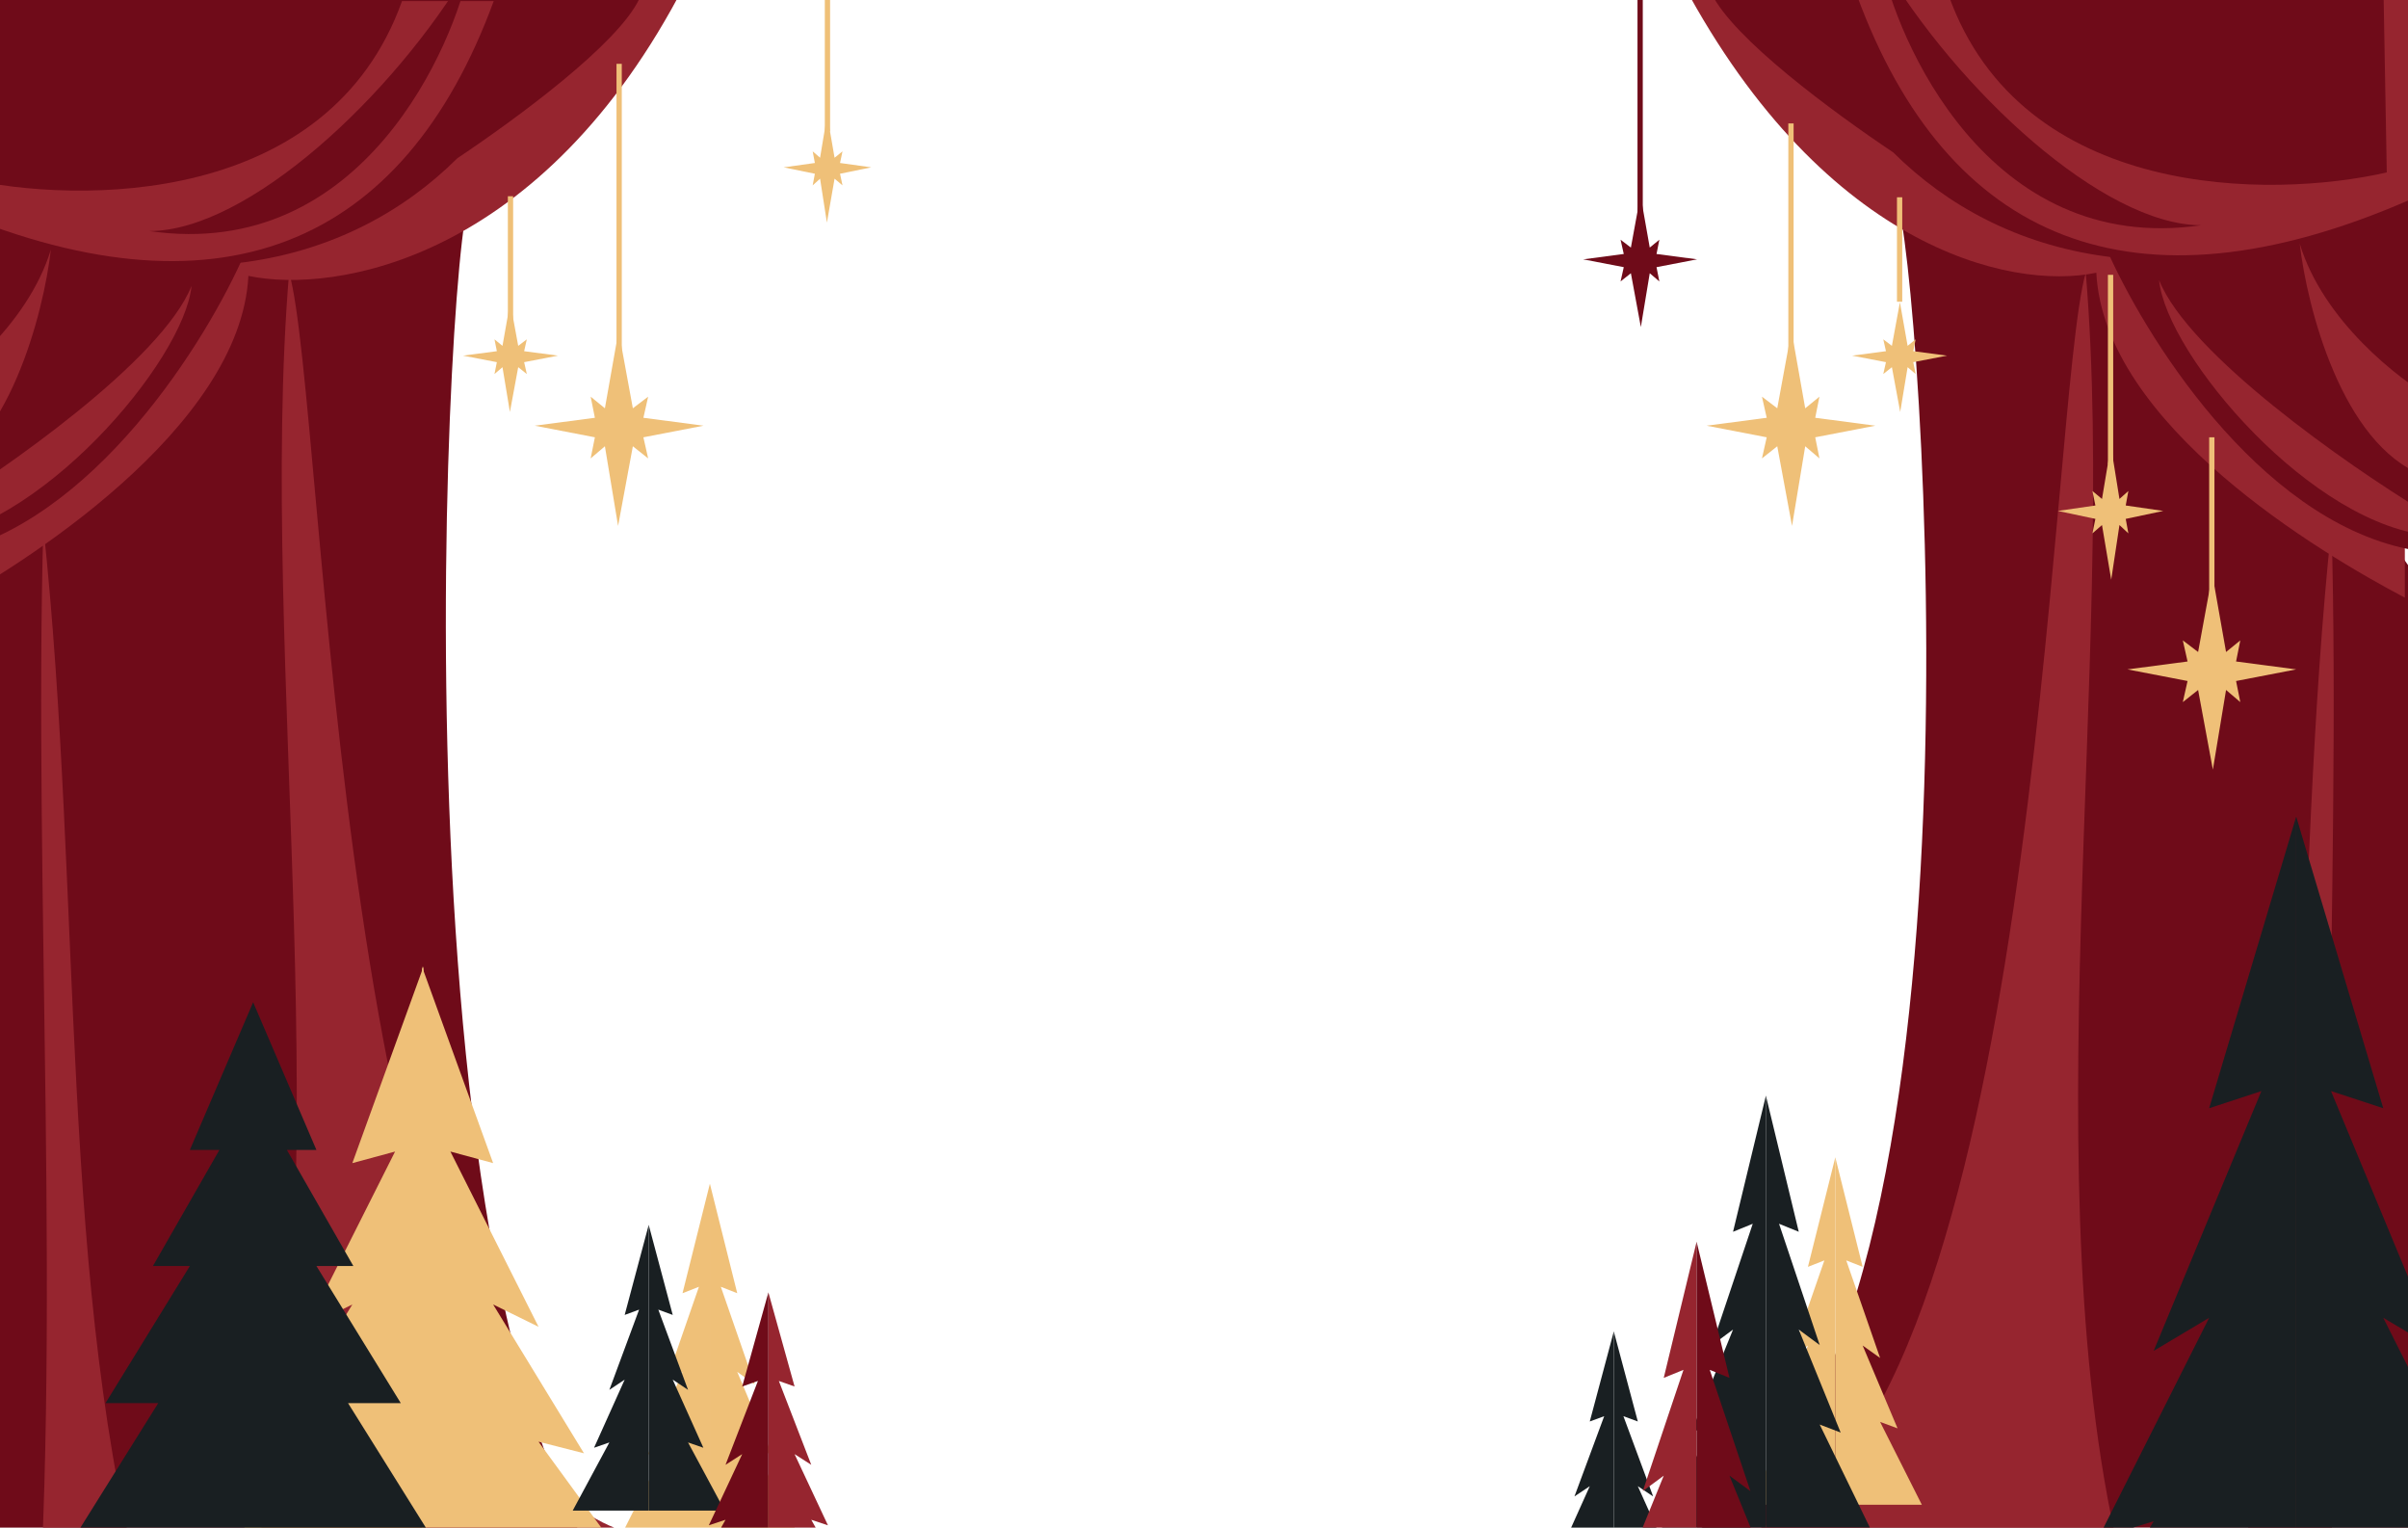
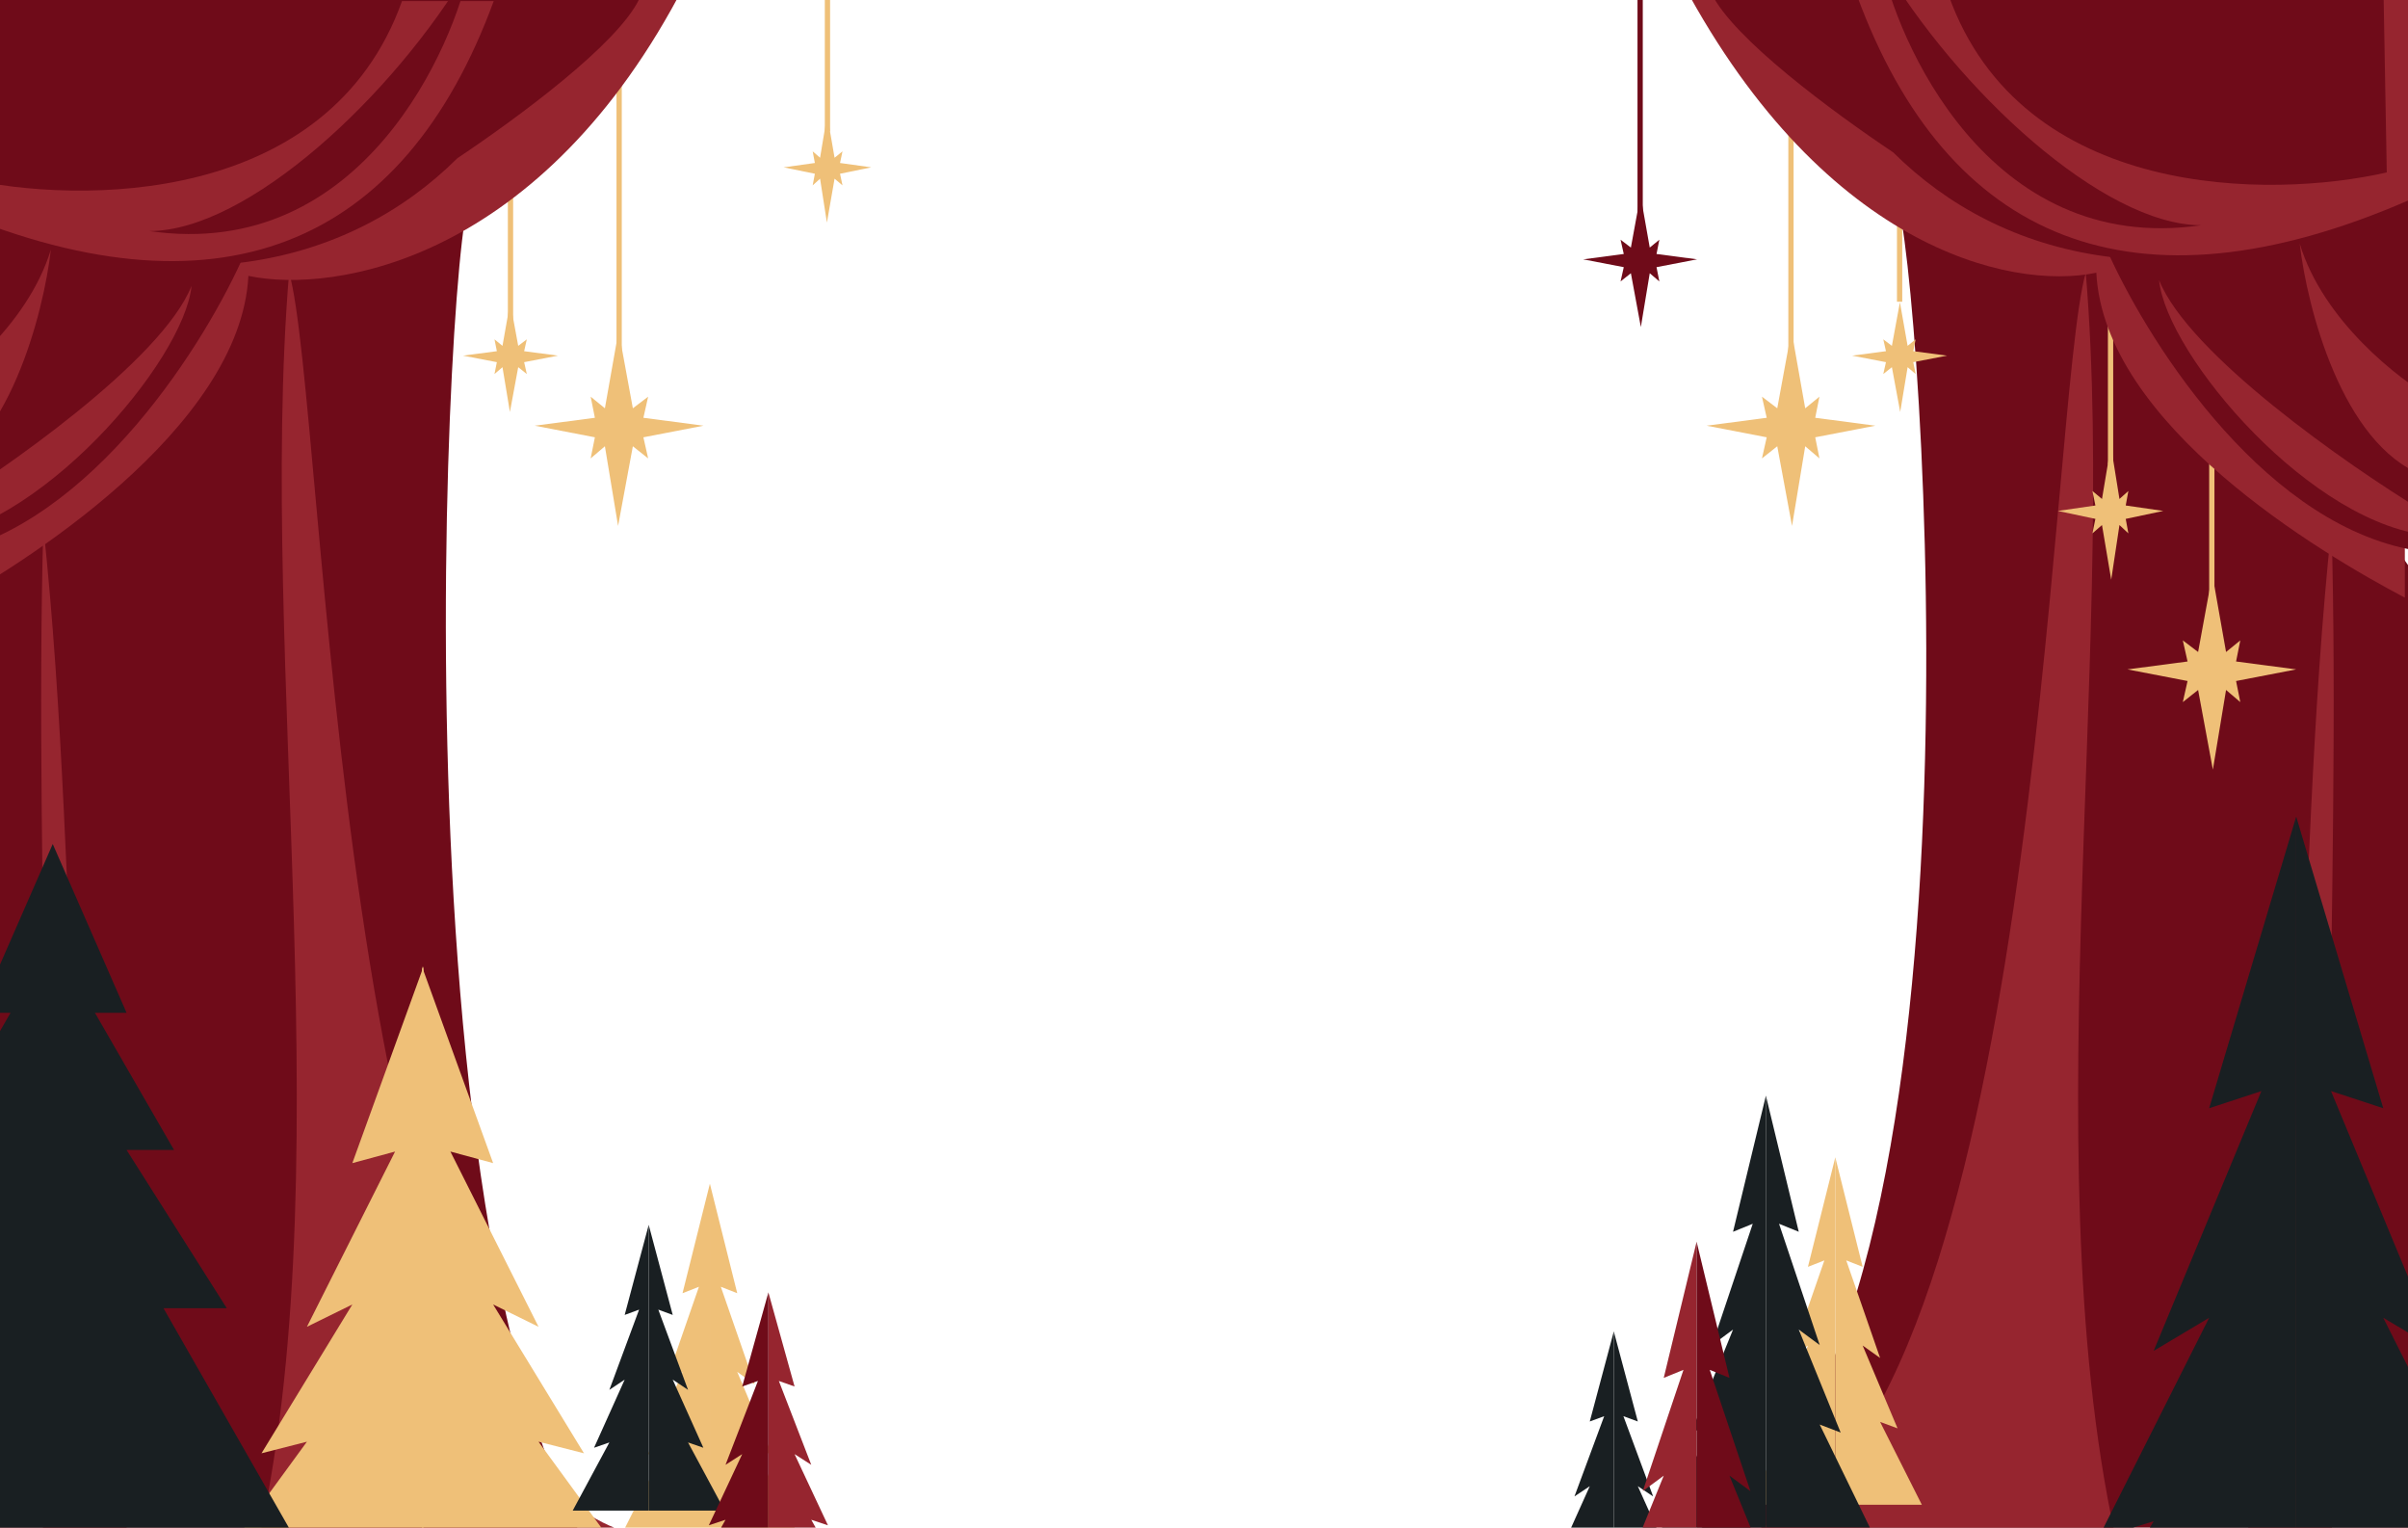
<svg xmlns="http://www.w3.org/2000/svg" width="2283" height="1448" viewBox="0 0 2283 1448" preserveAspectRatio="none" overflow="hidden" fill="none">
  <style>@keyframes ornament-sway{0%,100%{transform:rotate(-2deg)}50%{transform:rotate(2deg)}}.pendant{animation:ornament-sway 6s ease-in-out infinite}@media(prefers-reduced-motion:reduce){.pendant{animation:none}}</style>
  <path d="M660.5 1567C366.5 1454.2 417.5 309.5 443 195.5L199.602 207L-48.898 560.5L-5.602 1941C3.598 1631.4 347 1549.5 660.5 1567Z" fill="#6F0B19" id="obj9" />
  <path d="M139.102 1525C109.502 1541 53.602 1581.5 31.602 1604.5C59.602 1271 31.602 838.5 41.102 499C78.602 852.5 55.102 1226 139.102 1525Z" fill="#96252F" id="obj10" />
  <path d="M583.602 1448.5C489.602 1448.5 307.602 1459 238.602 1488.35C328.722 1129.06 243.525 624.257 274.102 258.5C309.525 380.5 318.102 1345.5 583.602 1448.5Z" fill="#96252F" id="obj11" />
  <path d="M1601.5 1453C1895.5 1340.2 1826 311 1800.5 197L2052 207L2300.5 560.5V1809C2291.3 1499.4 1915 1435.5 1601.5 1453Z" fill="#6F0B19" id="obj18" />
  <path d="M2112.5 1525C2142.1 1541 2198 1581.5 2220 1604.5C2192 1271 2220 838.5 2210.5 499C2173 852.5 2196.5 1226 2112.5 1525Z" fill="#96252F" id="obj19" />
  <path d="M1668 1448.5C1762 1448.5 1944 1459 2013 1488.35C1922.88 1129.06 2008.08 624.257 1977.5 258.5C1942.08 380.5 1933.5 1345.5 1668 1448.5Z" fill="#96252F" id="obj20" />
-   <path d="M2016.94 221.5C1800.2 202.7 1681.23 47.167 1644.03 -28H1589C1724.46 234.8 1905.91 275.667 1987.5 258.5C1994.89 402.9 2201.11 525 2280 566.5V515C2170.71 487.8 2045.55 304 2016.94 221.5Z" fill="#96252F" id="obj42" />
-   <path d="M2283 520.396C2140.04 491.155 2032.1 316.879 1996 233.396C2086.43 250.725 2225.01 193.686 2283 163V520.396Z" fill="#6F0B19" id="obj43" />
-   <path d="M2307.6 378.561V507.847C2192.8 500.266 2054 336.5 2047 265.521C2075.16 335.917 2225.25 440.609 2296.77 484.156V450.311C2220.42 420.528 2187.34 291.694 2180.35 231C2202.55 304.104 2274.43 359.834 2307.6 378.561Z" fill="#96252F" id="obj44" />
-   <path d="M2286.5 -8V189.128C2064.5 291.219 1896.46 245.321 1795 144.5C1737.35 105.877 1642.93 36.335 1622.5 -6.495H1683.5L2286.5 -8Z" fill="#6F0B19" id="obj45" />
-   <path d="M2284.42 189.497C2022.08 303.785 1845.9 228.094 1760.5 -4.494H1847.44C1916.98 189.998 2153.38 188.494 2262.88 163.431L2259.8 -7H2284.42L2287.5 187.492L2284.42 189.497Z" fill="#96252F" id="obj46" />
-   <path d="M1783.5 -36.5C1797.17 34.333 1883.5 243 2087 213.5C1994 213.5 1855.9 85.9 1783.5 -36.5Z" fill="#6F0B19" id="obj47" />
-   <path d="M203.659 234C420.401 215.2 539.368 59.667 576.569 -15.5H649.588C514.124 247.3 317.086 278.667 235.5 261.5C228.112 405.9 19.493 537.5 -59.399 579V527.5C49.896 500.3 175.053 316.5 203.659 234Z" fill="#96252F" id="obj48" />
-   <path d="M-54.398 525.896C88.56 496.655 196.501 322.379 232.602 238.896C142.169 256.225 3.588 199.186 -54.398 168.5V525.896Z" fill="#6F0B19" id="obj49" />
-   <path d="M-79 384.061V513.347C35.8 505.766 174.602 342 181.602 271.021C153.443 341.417 3.355 446.109 -68.17 489.656V455.811C8.183 426.028 41.26 297.194 48.255 236.5C26.053 309.604 -45.832 365.334 -79 384.061Z" fill="#96252F" id="obj50" />
-   <path d="M-57.898 -2.5V194.628C164.105 296.719 332.141 250.821 433.602 150C491.25 111.377 585.672 41.835 606.102 -0.995H545.102L-57.898 -2.5Z" fill="#6F0B19" id="obj51" />
-   <path d="M-55.821 194.997C206.525 309.285 382.704 233.594 468.102 1.006H381.166C311.617 195.498 75.224 193.994 -34.279 168.931L-31.202 -1.5H-55.821L-58.898 192.992L-55.821 194.997Z" fill="#96252F" id="obj52" />
-   <path d="M445.102 -31C431.435 39.833 345.102 248.5 141.602 219C234.602 219 372.702 91.4 445.102 -31Z" fill="#6F0B19" id="obj53" />
  <path d="M1714.09 1200.8L1740.03 1097V1426.28H1658L1697.56 1347.78L1681.02 1353.88L1714.09 1275.38L1697.56 1287.16L1729.66 1194.69L1714.09 1200.8Z" fill="#EFC078" id="obj55" />
  <path d="M1765.97 1200.8L1740.03 1097V1426.28H1822.07L1782.51 1347.78L1799.05 1353.88L1765.97 1275.38L1782.51 1287.16L1750.41 1194.69L1765.97 1200.8Z" fill="#EFC078" id="obj56" />
  <path d="M2094.47 1050.46L2177 774V1651H1916L2041.86 1441.91L1989.25 1458.18L2094.47 1249.09L2041.86 1280.45L2143.99 1034.2L2094.47 1050.46Z" fill="#191F22" id="obj57" />
  <path d="M2259.53 1050.44L2177 774L2177 1933H2438L2312.14 1441.86L2364.75 1458.12L2259.53 1249.05L2312.14 1280.41L2210.01 1034.18L2259.53 1050.44Z" fill="#191F22" id="obj58" />
  <path d="M1643.07 1167.56L1674.23 1038.53V1447.86H1575.69L1623.21 1350.27L1603.34 1357.86L1643.07 1260.27L1623.21 1274.91L1661.76 1159.97L1643.07 1167.56Z" fill="#191F22" id="obj69" />
  <path d="M1705.39 1167.56L1674.23 1038.53V1447.86H1772.77L1725.25 1350.27L1745.11 1357.86L1705.39 1260.27L1725.25 1274.91L1686.69 1159.97L1705.39 1167.56Z" fill="#191F22" id="obj70" />
  <path d="M1507.25 1347.37L1530.03 1262V1532.81H1458L1492.73 1468.24L1478.21 1473.27L1507.25 1408.7L1492.73 1418.39L1520.92 1342.35L1507.25 1347.37Z" fill="#191F22" id="obj71" />
  <path d="M1552.8 1347.37L1530.03 1262V1532.81H1602.06L1567.32 1468.24L1581.84 1473.27L1552.8 1408.7L1567.32 1418.39L1539.14 1342.35L1552.8 1347.37Z" fill="#191F22" id="obj72" />
  <path d="M1577.38 1306.03L1608.54 1177V1586.33H1510L1557.52 1488.74L1537.65 1496.33L1577.38 1398.74L1557.52 1413.38L1596.08 1298.44L1577.38 1306.03Z" fill="#96252F" id="obj73" />
  <path d="M1639.69 1306.03L1608.54 1177V1586.33H1707.07L1659.56 1488.74L1679.42 1496.33L1639.69 1398.74L1659.56 1413.38L1621 1298.44L1639.69 1306.03Z" fill="#6F0B19" id="obj74" />
  <path d="M467.537 1102.48L400.001 916V1507.57H613.584L510.591 1366.54L553.646 1377.51L467.537 1236.47L510.591 1257.62L427.015 1091.51L467.537 1102.48Z" fill="#EFC078" id="obj75" />
  <path d="M334.047 1102.48L401.583 916V1507.57H188L290.993 1366.54L247.938 1377.51L334.047 1236.47L290.993 1257.62L374.569 1091.51L334.047 1102.48Z" fill="#EFC078" id="obj76" />
  <path d="M698.971 1225.8L673.032 1122V1451.28H755.064L715.508 1372.78L732.044 1378.88L698.971 1300.38L715.508 1312.16L683.408 1219.69L698.971 1225.8Z" fill="#EFC078" id="obj77" />
  <path d="M647.093 1225.8L673.032 1122V1451.28H591L630.557 1372.78L614.021 1378.88L647.093 1300.38L630.557 1312.16L662.656 1219.69L647.093 1225.8Z" fill="#EFC078" id="obj78" />
  <path d="M637.804 1246.37L615.029 1161V1431.81H687.057L652.324 1367.24L666.843 1372.27L637.804 1307.7L652.324 1317.39L624.139 1241.35L637.804 1246.37Z" fill="#191F22" id="obj81" />
  <path d="M592.252 1246.37L615.028 1161V1431.81H543L577.733 1367.24L563.213 1372.27L592.252 1307.7L577.733 1317.39L605.918 1241.35L592.252 1246.37Z" fill="#191F22" id="obj82" />
  <path d="M753.322 1314.21L728.5 1225V1508H807L769.146 1440.53L784.97 1445.78L753.322 1378.31L769.146 1388.43L738.429 1308.96L753.322 1314.21Z" fill="#96252F" id="obj83" />
  <path d="M703.678 1314.21L728.5 1225V1508H650L687.854 1440.53L672.03 1445.78L703.678 1378.31L687.854 1388.43L718.571 1308.96L703.678 1314.21Z" fill="#6F0B19" id="obj84" />
  <g id="pendant-0" style="transform-origin:784.5px -15.5px;animation-delay:-0.0s" class="pendant">
    <path d="M784.5 124.5L784.5 -15.5" stroke-width="5" stroke="#EFC078" id="obj12" />
    <path d="M783.981 211L791.244 169.373L798.766 175.714L796.431 164.686L826 158.622L796.431 154.486L798.766 143.459L791.244 149.524L784.241 109L777.497 149.524L770.494 143.459L772.569 154.486L743 158.622L772.569 164.686L770.494 175.714L777.497 169.373L783.981 211Z" fill="#EFC078" id="obj16" />
  </g>
  <g id="pendant-1" style="transform-origin:587px 60.5px;animation-delay:-0.7s" class="pendant">
    <path d="M587 338.5L587 60.5" stroke-width="5" stroke="#EFC078" id="obj13" />
    <path d="M586 498.5L600 423L614.5 434.5L610 414.5L667 403.5L610 396L614.5 376L600 387L586.5 313.5L573.5 387L560 376L564 396L507 403.5L564 414.5L560 434.5L573.5 423L586 498.5Z" fill="#EFC078" id="obj15" />
  </g>
  <g id="pendant-2" style="transform-origin:484px 186px;animation-delay:-1.4s" class="pendant">
    <path d="M484 316L484 186" stroke-width="5" stroke="#EFC078" id="obj14" />
    <path d="M483.438 390.5L491.312 348.057L499.469 354.522L496.938 343.278L529 337.095L496.938 332.878L499.469 321.635L491.312 327.819L483.719 286.5L476.406 327.819L468.812 321.635L471.062 332.878L439 337.095L471.062 343.278L468.812 354.522L476.406 348.057L483.438 390.5Z" fill="#EFC078" id="obj17" />
  </g>
  <g id="pendant-3" style="transform-origin:1698px 117px;animation-delay:-2.1s" class="pendant">
    <path d="M1698 338L1698 117" stroke-width="5" stroke="#EFC078" id="obj21" />
    <path d="M1699 498.5L1685 423L1670.5 434.5L1675 414.5L1618 403.5L1675 396L1670.5 376L1685 387L1698.5 313.5L1711.5 387L1725 376L1721 396L1778 403.5L1721 414.5L1725 434.5L1711.5 423L1699 498.5Z" fill="#EFC078" id="obj26" />
  </g>
  <g id="pendant-4" style="transform-origin:1801px 187px;animation-delay:-2.8s" class="pendant">
    <path d="M1801 286L1801 187" stroke-width="5" stroke="#EFC078" id="obj22" />
    <path d="M1801.56 390.5L1793.69 348.057L1785.53 354.522L1788.06 343.278L1756 337.095L1788.06 332.878L1785.53 321.635L1793.69 327.819L1801.28 286.5L1808.59 327.819L1816.19 321.635L1813.94 332.878L1846 337.095L1813.94 343.278L1816.19 354.522L1808.59 348.057L1801.56 390.5Z" fill="#EFC078" id="obj27" />
  </g>
  <g id="pendant-5" style="transform-origin:2001px 260.5px;animation-delay:-3.5s" class="pendant">
    <path d="M2001 440.5L2001 260.5" stroke-width="5" stroke="#EFC078" id="obj23" />
    <path d="M2001.62 549.5L1992.88 497.67L1983.81 505.565L1986.62 491.835L1951 484.284L1986.62 479.135L1983.81 465.405L1992.88 472.957L2001.31 422.5L2009.44 472.957L2017.88 465.405L2015.38 479.135L2051 484.284L2015.38 491.835L2017.88 505.565L2009.44 497.67L2001.62 549.5Z" fill="#EFC078" id="obj28" />
  </g>
  <g id="pendant-6" style="transform-origin:2097px 414.5px;animation-delay:-4.2s" class="pendant">
    <path d="M2097 566.5L2097 414.5" stroke-width="5" stroke="#EFC078" id="obj24" />
    <path d="M2098 729.5L2084 654L2069.5 665.5L2074 645.5L2017 634.5L2074 627L2069.5 607L2084 618L2097.5 544.5L2110.5 618L2124 607L2120 627L2177 634.5L2120 645.5L2124 665.5L2110.5 654L2098 729.5Z" fill="#EFC078" id="obj25" />
  </g>
  <g transform="translate(130 0)">
    <g id="pendant-7" style="transform-origin:1425px -13px;animation-delay:-4.9s" class="pendant">
      <path d="M1425 262L1425 -13" stroke-width="5" stroke="#6F0B19" id="obj54" />
      <path d="M1425.67 310L1416.23 258.986L1406.44 266.757L1409.48 253.243L1371 245.811L1409.48 240.743L1406.44 227.23L1416.23 234.662L1425.34 185L1434.11 234.662L1443.22 227.23L1440.53 240.743L1479 245.811L1440.53 253.243L1443.22 266.757L1434.11 258.986L1425.67 310Z" fill="#6F0B19" id="obj29" />
    </g>
  </g>
-   <path id="aligned-left-evergreen" d="M240 950L180 1090H208L145 1200H180L100 1330H150L75 1450H405L330 1330H380L300 1200H335L272 1090H300Z" fill="#191F22" />
+   <path id="aligned-left-evergreen" d="M50 800L-20 960H10L-65 1090H-20L-115 1240H-55L-175 1450H275L155 1240H215L120 1090H165L90 960H120Z" fill="#191F22" />
+   <path d="M2016.94 221.5C1800.2 202.7 1681.23 47.167 1644.03 -28H1589C1724.46 234.8 1905.91 275.667 1987.5 258.5C1994.89 402.9 2201.11 525 2280 566.5V515C2170.71 487.8 2045.55 304 2016.94 221.5Z" fill="#96252F" id="obj42" />
+   <path d="M2283 520.396C2140.04 491.155 2032.1 316.879 1996 233.396C2086.43 250.725 2225.01 193.686 2283 163V520.396Z" fill="#6F0B19" id="obj43" />
+   <path d="M2307.6 378.561V507.847C2192.8 500.266 2054 336.5 2047 265.521C2075.16 335.917 2225.25 440.609 2296.77 484.156V450.311C2220.42 420.528 2187.34 291.694 2180.35 231C2202.55 304.104 2274.43 359.834 2307.6 378.561Z" fill="#96252F" id="obj44" />
+   <path d="M2286.5 -8V189.128C2064.5 291.219 1896.46 245.321 1795 144.5C1737.35 105.877 1642.93 36.335 1622.5 -6.495H1683.5L2286.5 -8Z" fill="#6F0B19" id="obj45" />
+   <path d="M2284.42 189.497C2022.08 303.785 1845.9 228.094 1760.5 -4.494H1847.44C1916.98 189.998 2153.38 188.494 2262.88 163.431L2259.8 -7H2284.42L2287.5 187.492L2284.42 189.497Z" fill="#96252F" id="obj46" />
+   <path d="M1783.5 -36.5C1797.17 34.333 1883.5 243 2087 213.5C1994 213.5 1855.9 85.9 1783.5 -36.5Z" fill="#6F0B19" id="obj47" />
+   <path d="M203.659 234C420.401 215.2 539.368 59.667 576.569 -15.5H649.588C514.124 247.3 317.086 278.667 235.5 261.5C228.112 405.9 19.493 537.5 -59.399 579V527.5C49.896 500.3 175.053 316.5 203.659 234Z" fill="#96252F" id="obj48" />
+   <path d="M-54.398 525.896C88.56 496.655 196.501 322.379 232.602 238.896C142.169 256.225 3.588 199.186 -54.398 168.5V525.896Z" fill="#6F0B19" id="obj49" />
+   <path d="M-79 384.061V513.347C35.8 505.766 174.602 342 181.602 271.021C153.443 341.417 3.355 446.109 -68.17 489.656V455.811C8.183 426.028 41.26 297.194 48.255 236.5C26.053 309.604 -45.832 365.334 -79 384.061Z" fill="#96252F" id="obj50" />
+   <path d="M-57.898 -2.5V194.628C164.105 296.719 332.141 250.821 433.602 150C491.25 111.377 585.672 41.835 606.102 -0.995H545.102L-57.898 -2.5Z" fill="#6F0B19" id="obj51" />
+   <path d="M-55.821 194.997C206.525 309.285 382.704 233.594 468.102 1.006H381.166C311.617 195.498 75.224 193.994 -34.279 168.931L-31.202 -1.5H-55.821L-58.898 192.992L-55.821 194.997Z" fill="#96252F" id="obj52" />
+   <path d="M445.102 -31C431.435 39.833 345.102 248.5 141.602 219C234.602 219 372.702 91.4 445.102 -31Z" fill="#6F0B19" id="obj53" />
</svg>
